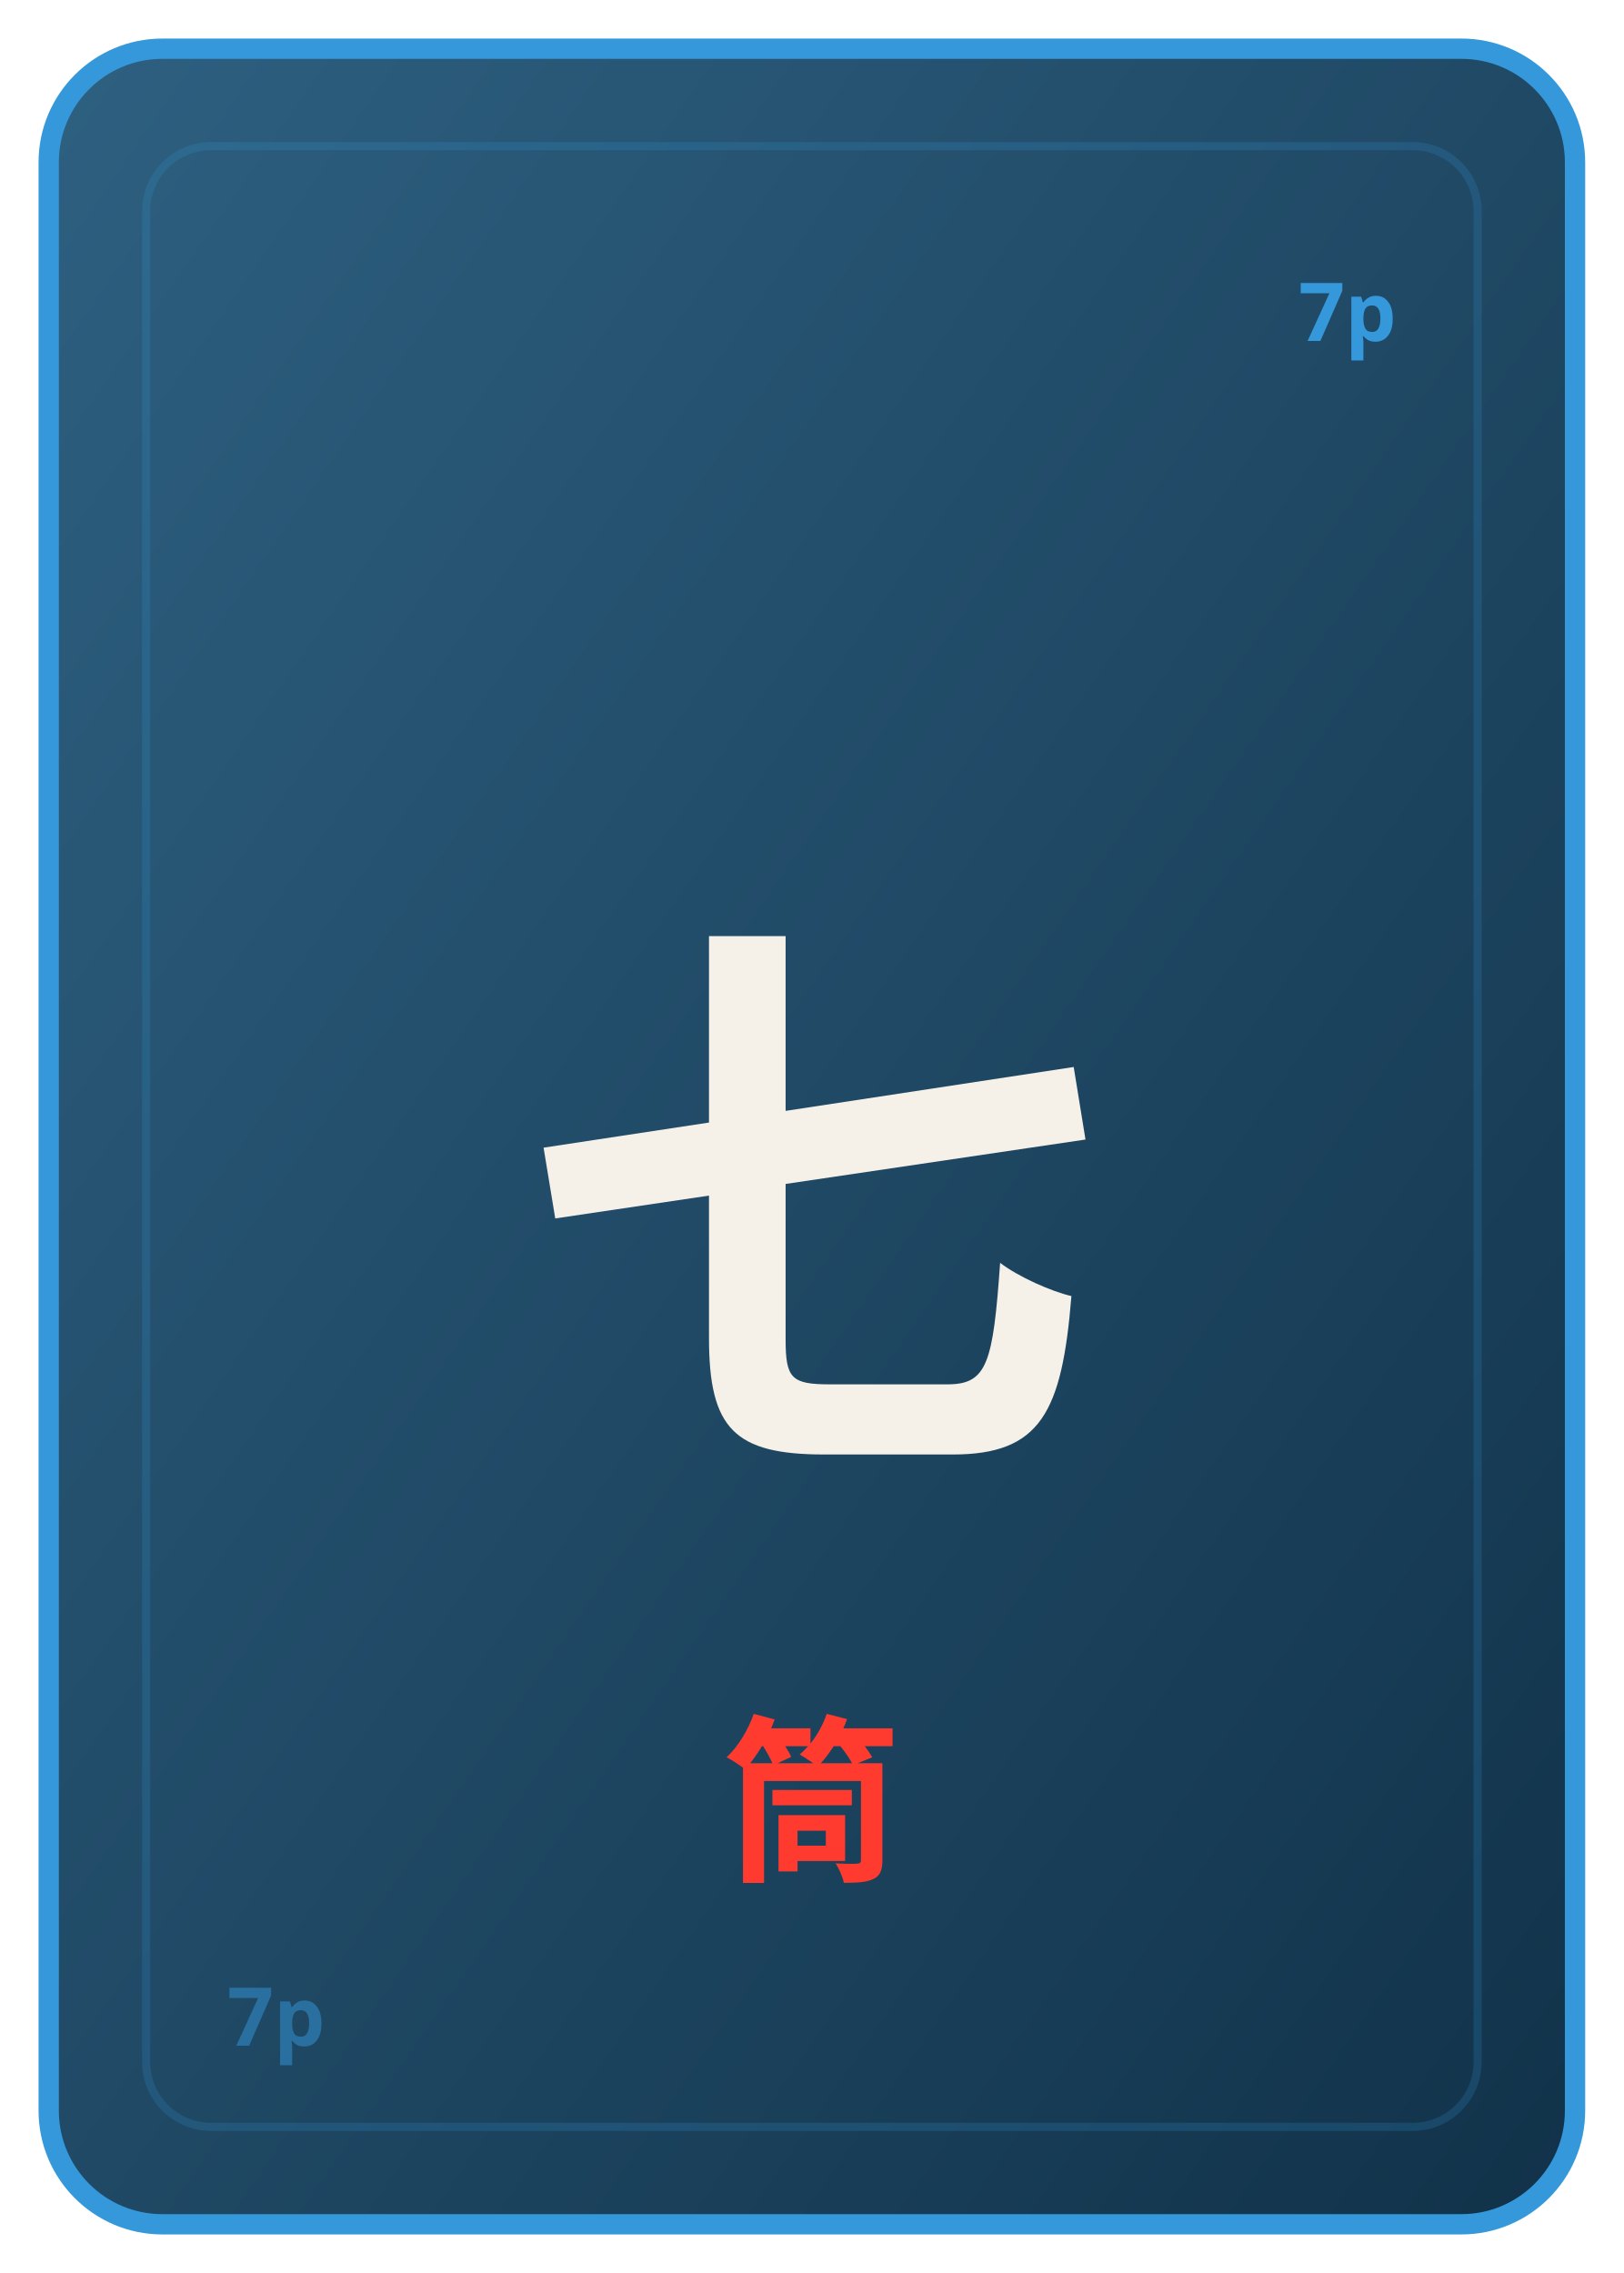
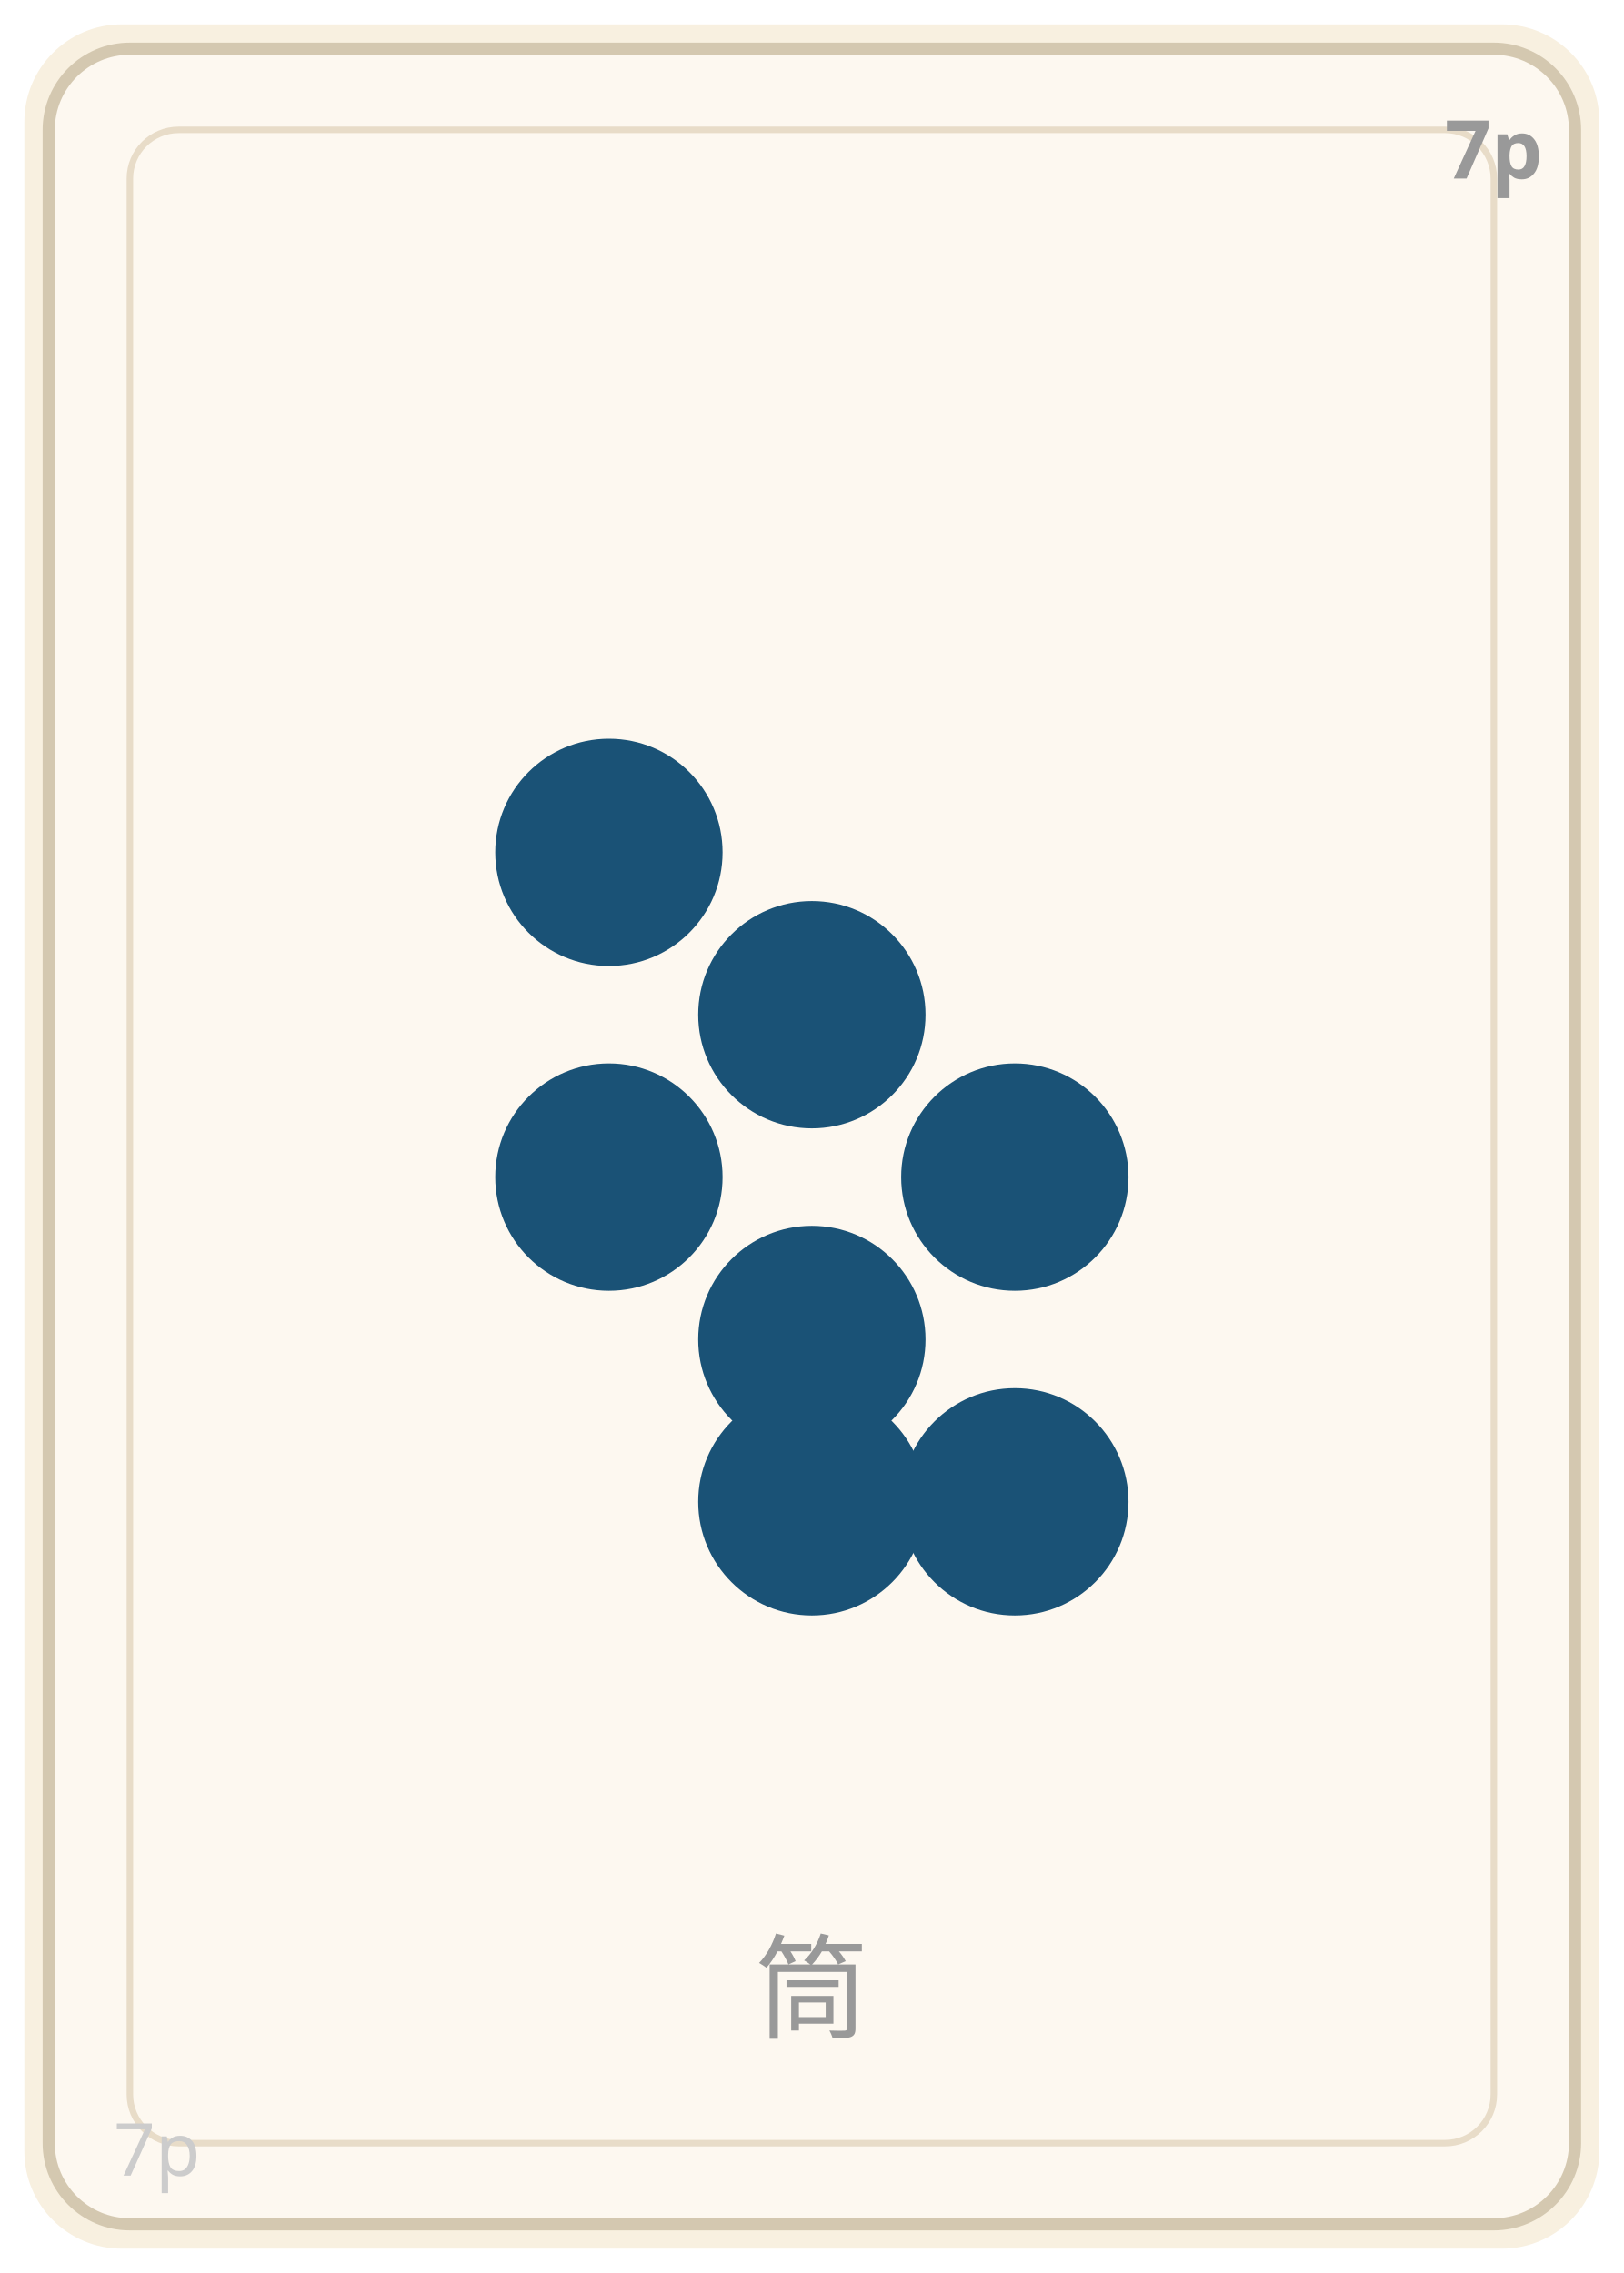
<svg xmlns="http://www.w3.org/2000/svg" viewBox="0 0 200 280" width="200" height="280">
-   <defs>
-     <linearGradient id="bg" x1="0%" y1="0%" x2="100%" y2="100%">
-       <stop offset="0%" style="stop-color:#2e6081" />
-       <stop offset="100%" style="stop-color:#113249" />
-     </linearGradient>
-   </defs>
-   <rect x="6" y="6" width="188" height="268" rx="14" fill="url(#bg)" stroke="#3498DB" stroke-width="2.5" />
-   <rect x="18" y="18" width="164" height="244" rx="8" fill="none" stroke="#3498DB" stroke-opacity="0.2" stroke-width="1" />
-   <text x="100" y="175" text-anchor="middle" font-family="Noto Serif SC, SimSun, serif" font-size="72" font-weight="700" fill="#F5F0E8">七</text>
-   <text x="100" y="230" text-anchor="middle" font-family="Noto Serif SC, SimSun, serif" font-size="22" font-weight="700" fill="#FF3B30">筒</text>
-   <text x="172" y="42" text-anchor="end" font-family="Poppins, sans-serif" font-size="10" font-weight="600" fill="#3498DB">7p</text>
-   <text x="28" y="252" text-anchor="start" font-family="Poppins, sans-serif" font-size="10" font-weight="600" fill="#3498DB" opacity="0.5">7p</text>
+   <rect x="3" y="3" width="194" height="274" rx="12" fill="#F8F0E0" />
+   <rect x="6" y="6" width="188" height="268" rx="10" fill="#FDF8F0" stroke="#D4C8B0" stroke-width="1.5" />
+   <rect x="16" y="16" width="168" height="248" rx="6" fill="none" stroke="#E8DCC8" stroke-width="0.8" />
+   <circle cx="75" cy="105" r="14" fill="#1A5276" />
+   <circle cx="100" cy="125" r="14" fill="#1A5276" />
+   <circle cx="125" cy="145" r="14" fill="#1A5276" />
+   <circle cx="75" cy="145" r="14" fill="#1A5276" />
+   <circle cx="100" cy="165" r="14" fill="#1A5276" />
+   <circle cx="125" cy="185" r="14" fill="#1A5276" />
+   <circle cx="100" cy="185" r="14" fill="#1A5276" />
+   <text x="100" y="250" text-anchor="middle" font-family="serif" font-size="14" fill="#999">筒</text>
+   <text x="190" y="22" text-anchor="end" font-family="sans-serif" font-size="10" font-weight="600" fill="#999">7p</text>
+   <text x="14" y="268" text-anchor="start" font-family="sans-serif" font-size="9" fill="#CCC">7p</text>
</svg>
